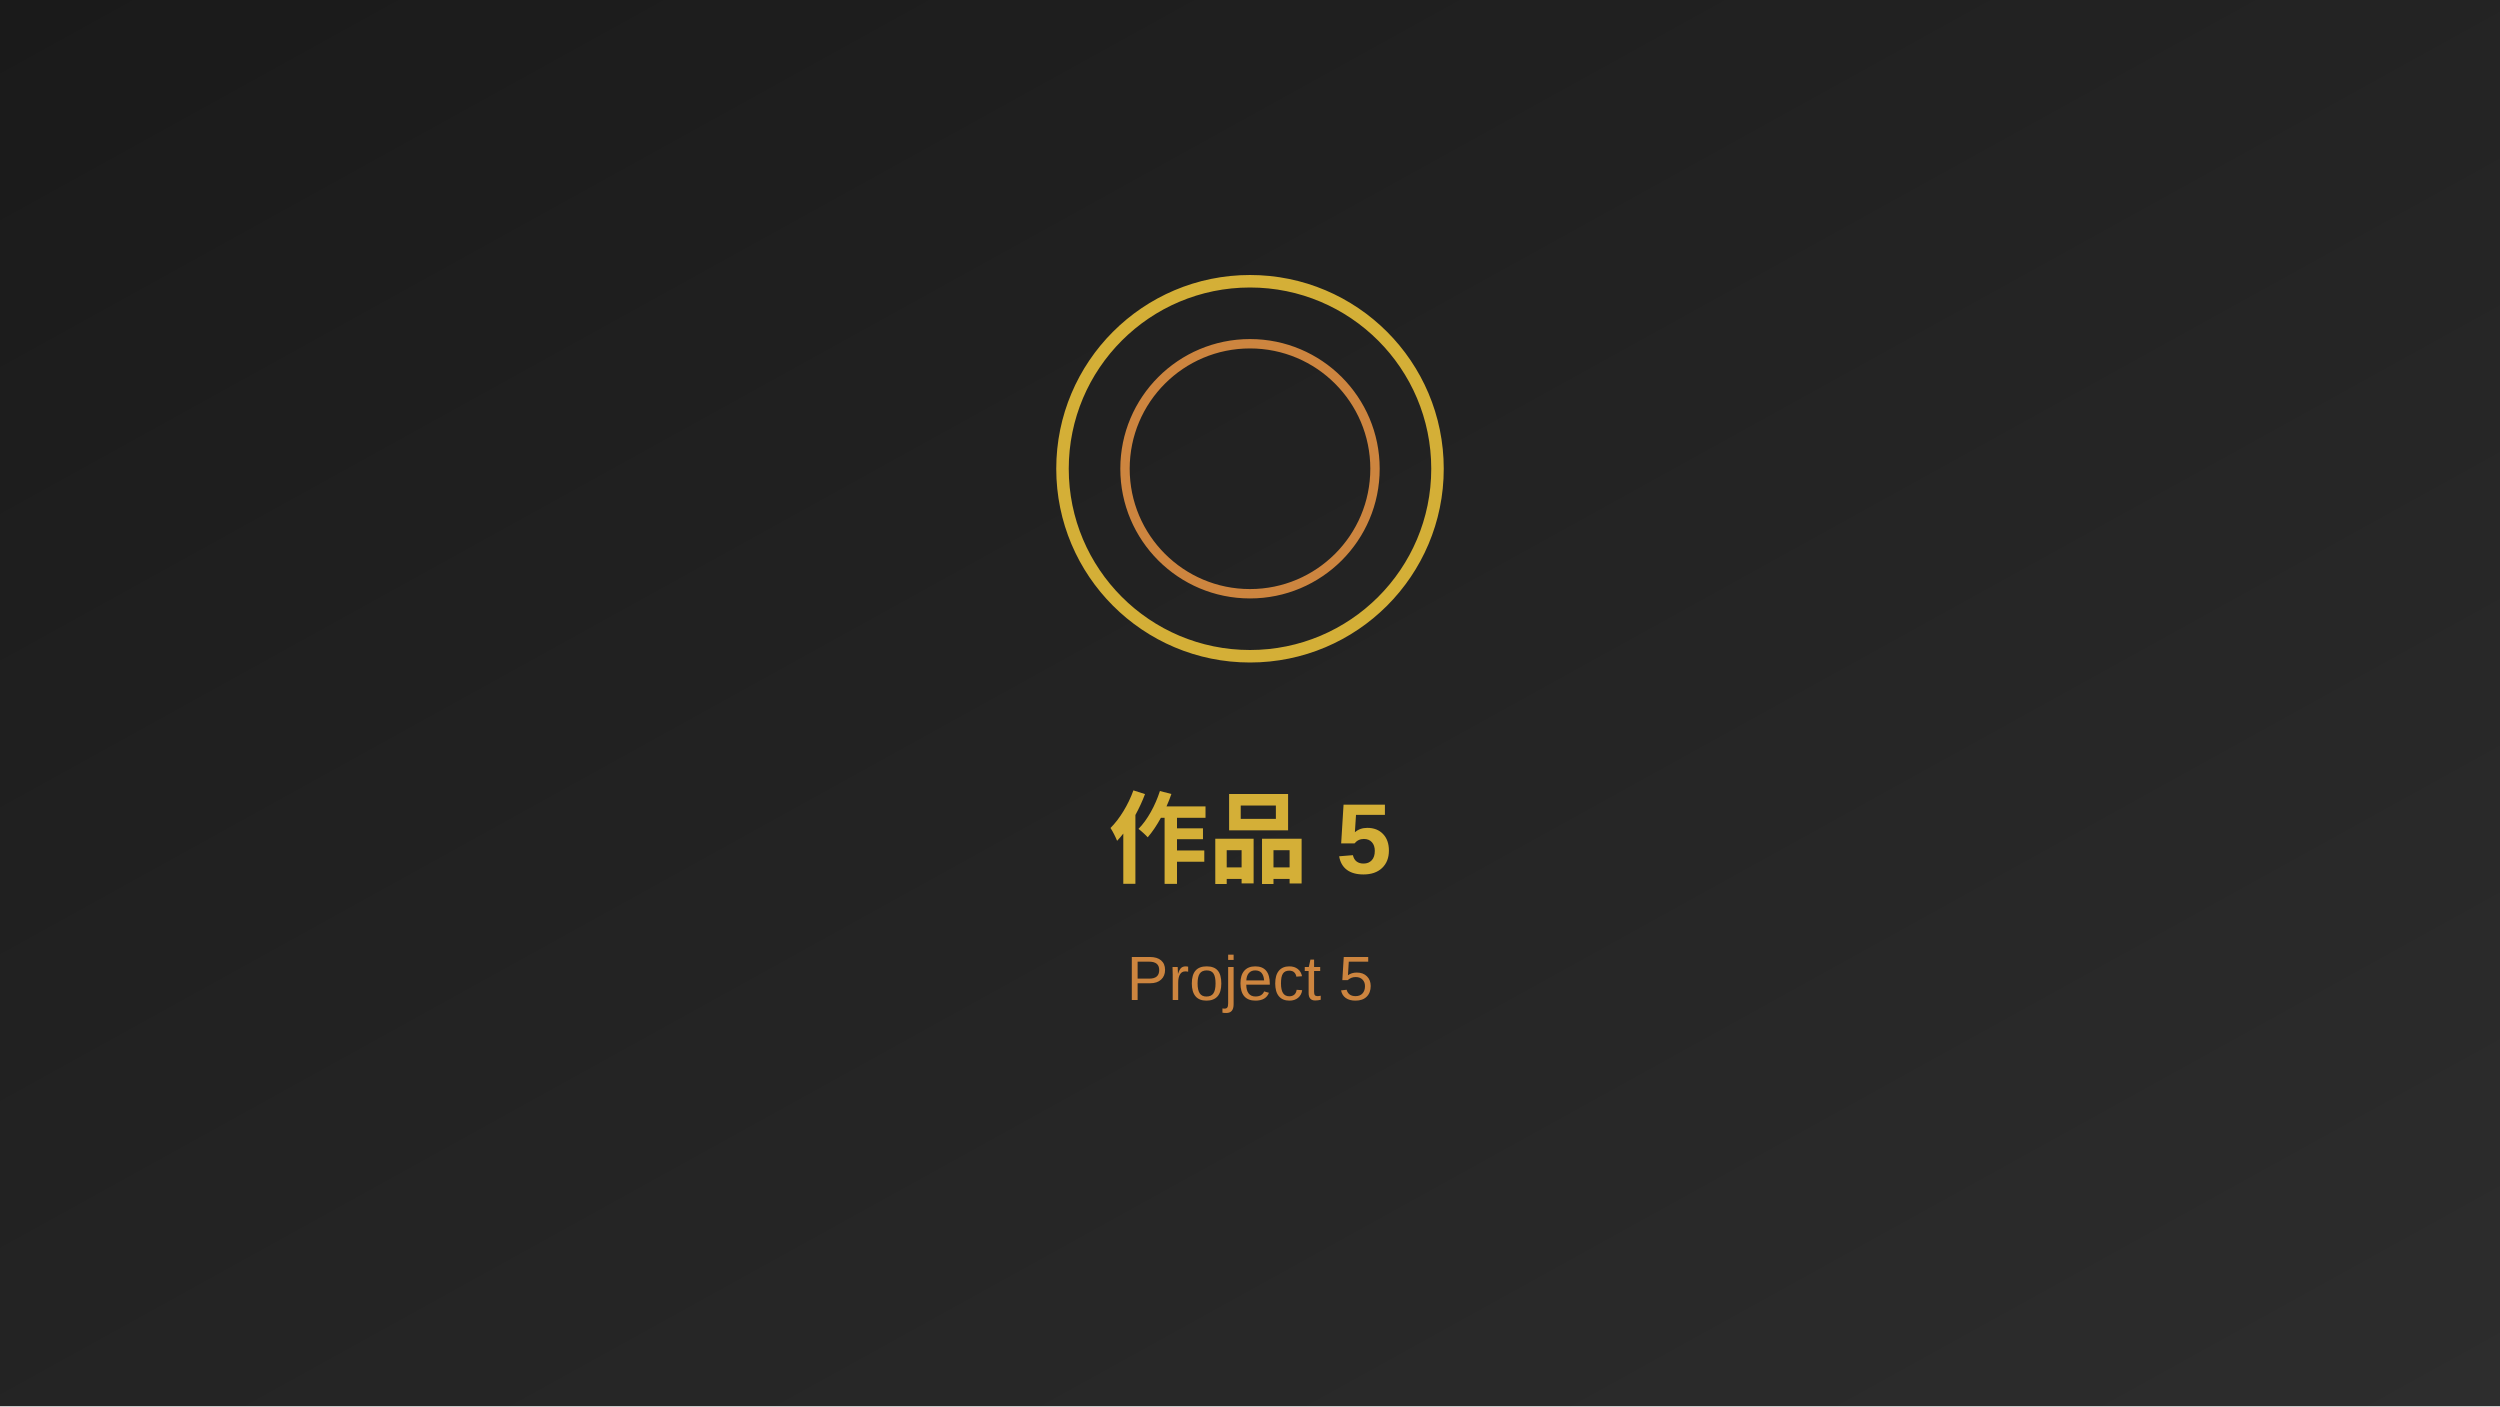
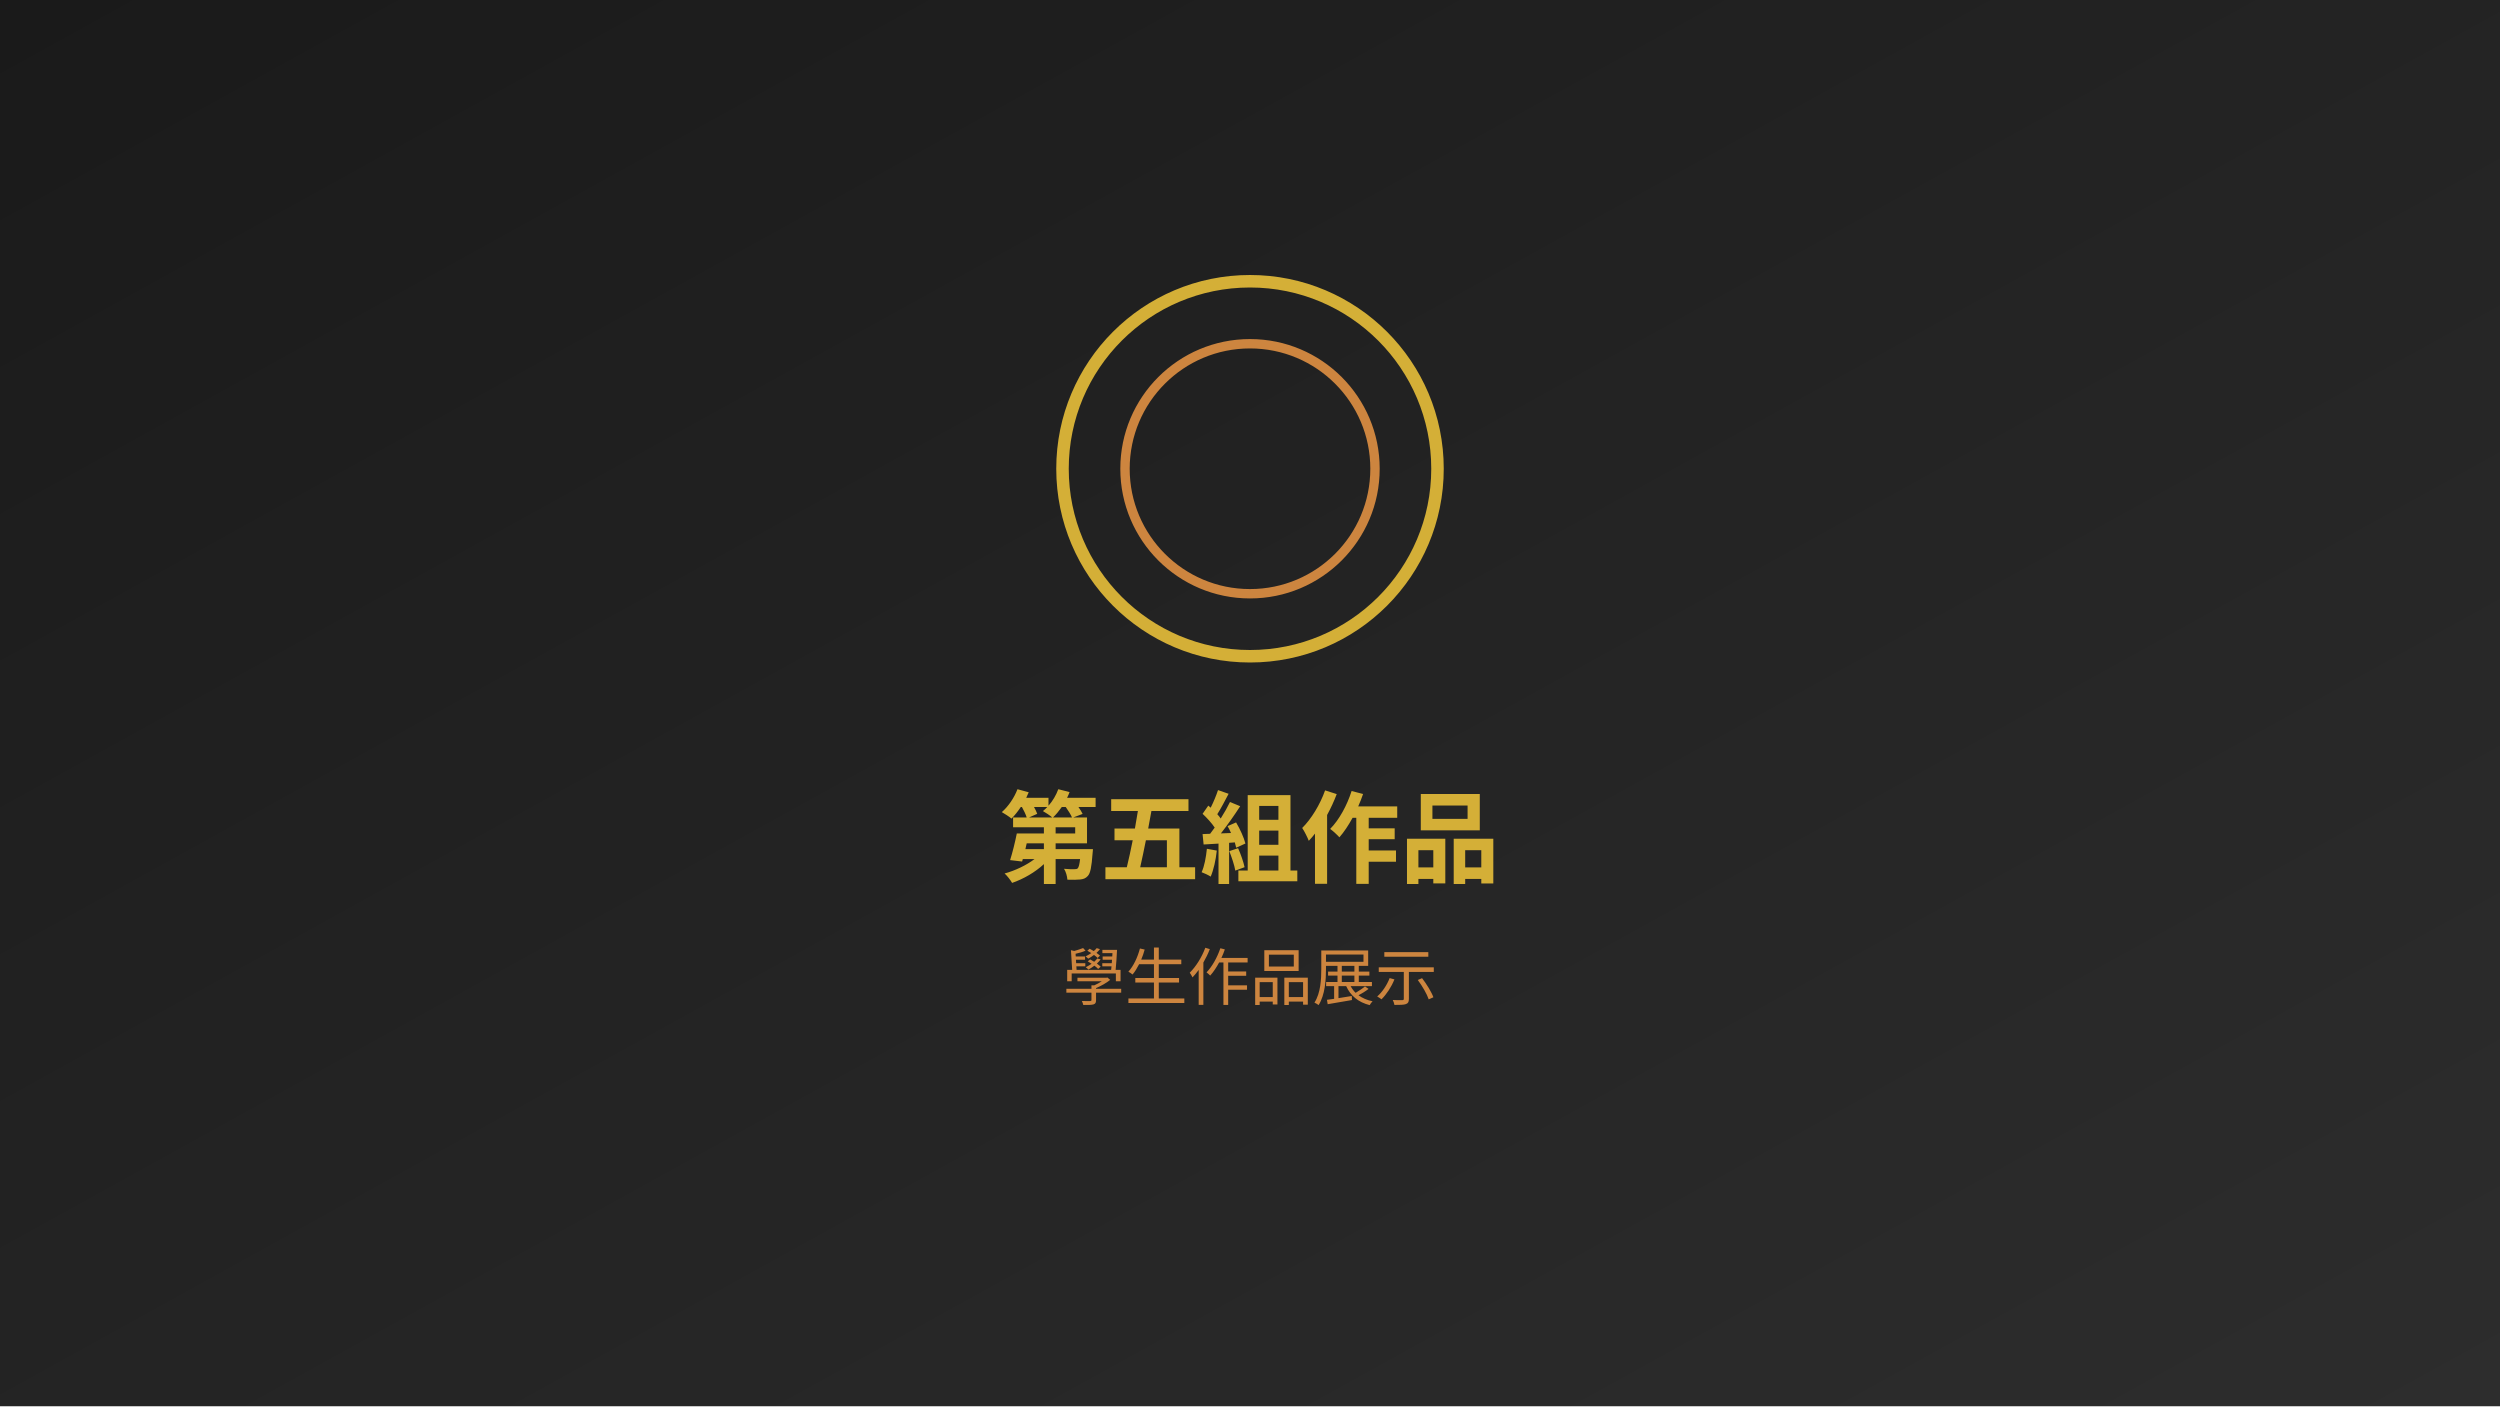
<svg xmlns="http://www.w3.org/2000/svg" viewBox="0 0 800 450">
  <defs>
    <linearGradient id="grad5" x1="0%" y1="0%" x2="100%" y2="100%">
      <stop offset="0%" style="stop-color:#1a1a1a;stop-opacity:1" />
      <stop offset="100%" style="stop-color:#2d2d2d;stop-opacity:1" />
    </linearGradient>
  </defs>
  <rect width="800" height="450" fill="url(#grad5)" />
  <circle cx="400" cy="150" r="60" fill="none" stroke="#D4AF37" stroke-width="4" />
  <circle cx="400" cy="150" r="40" fill="none" stroke="#CD853F" stroke-width="3" />
-   <text x="400" y="280" text-anchor="middle" fill="#D4AF37" font-size="32" font-weight="bold" font-family="Arial">作品 5</text>
-   <text x="400" y="320" text-anchor="middle" fill="#CD853F" font-size="20" font-family="Arial">Project 5</text>
+   <text x="400" y="280" text-anchor="middle" fill="#D4AF37" font-size="32" font-weight="bold" font-family="Arial">第五組作品</text>
+   <text x="400" y="320" text-anchor="middle" fill="#CD853F" font-size="20" font-family="Arial">學生作品展示</text>
</svg>
